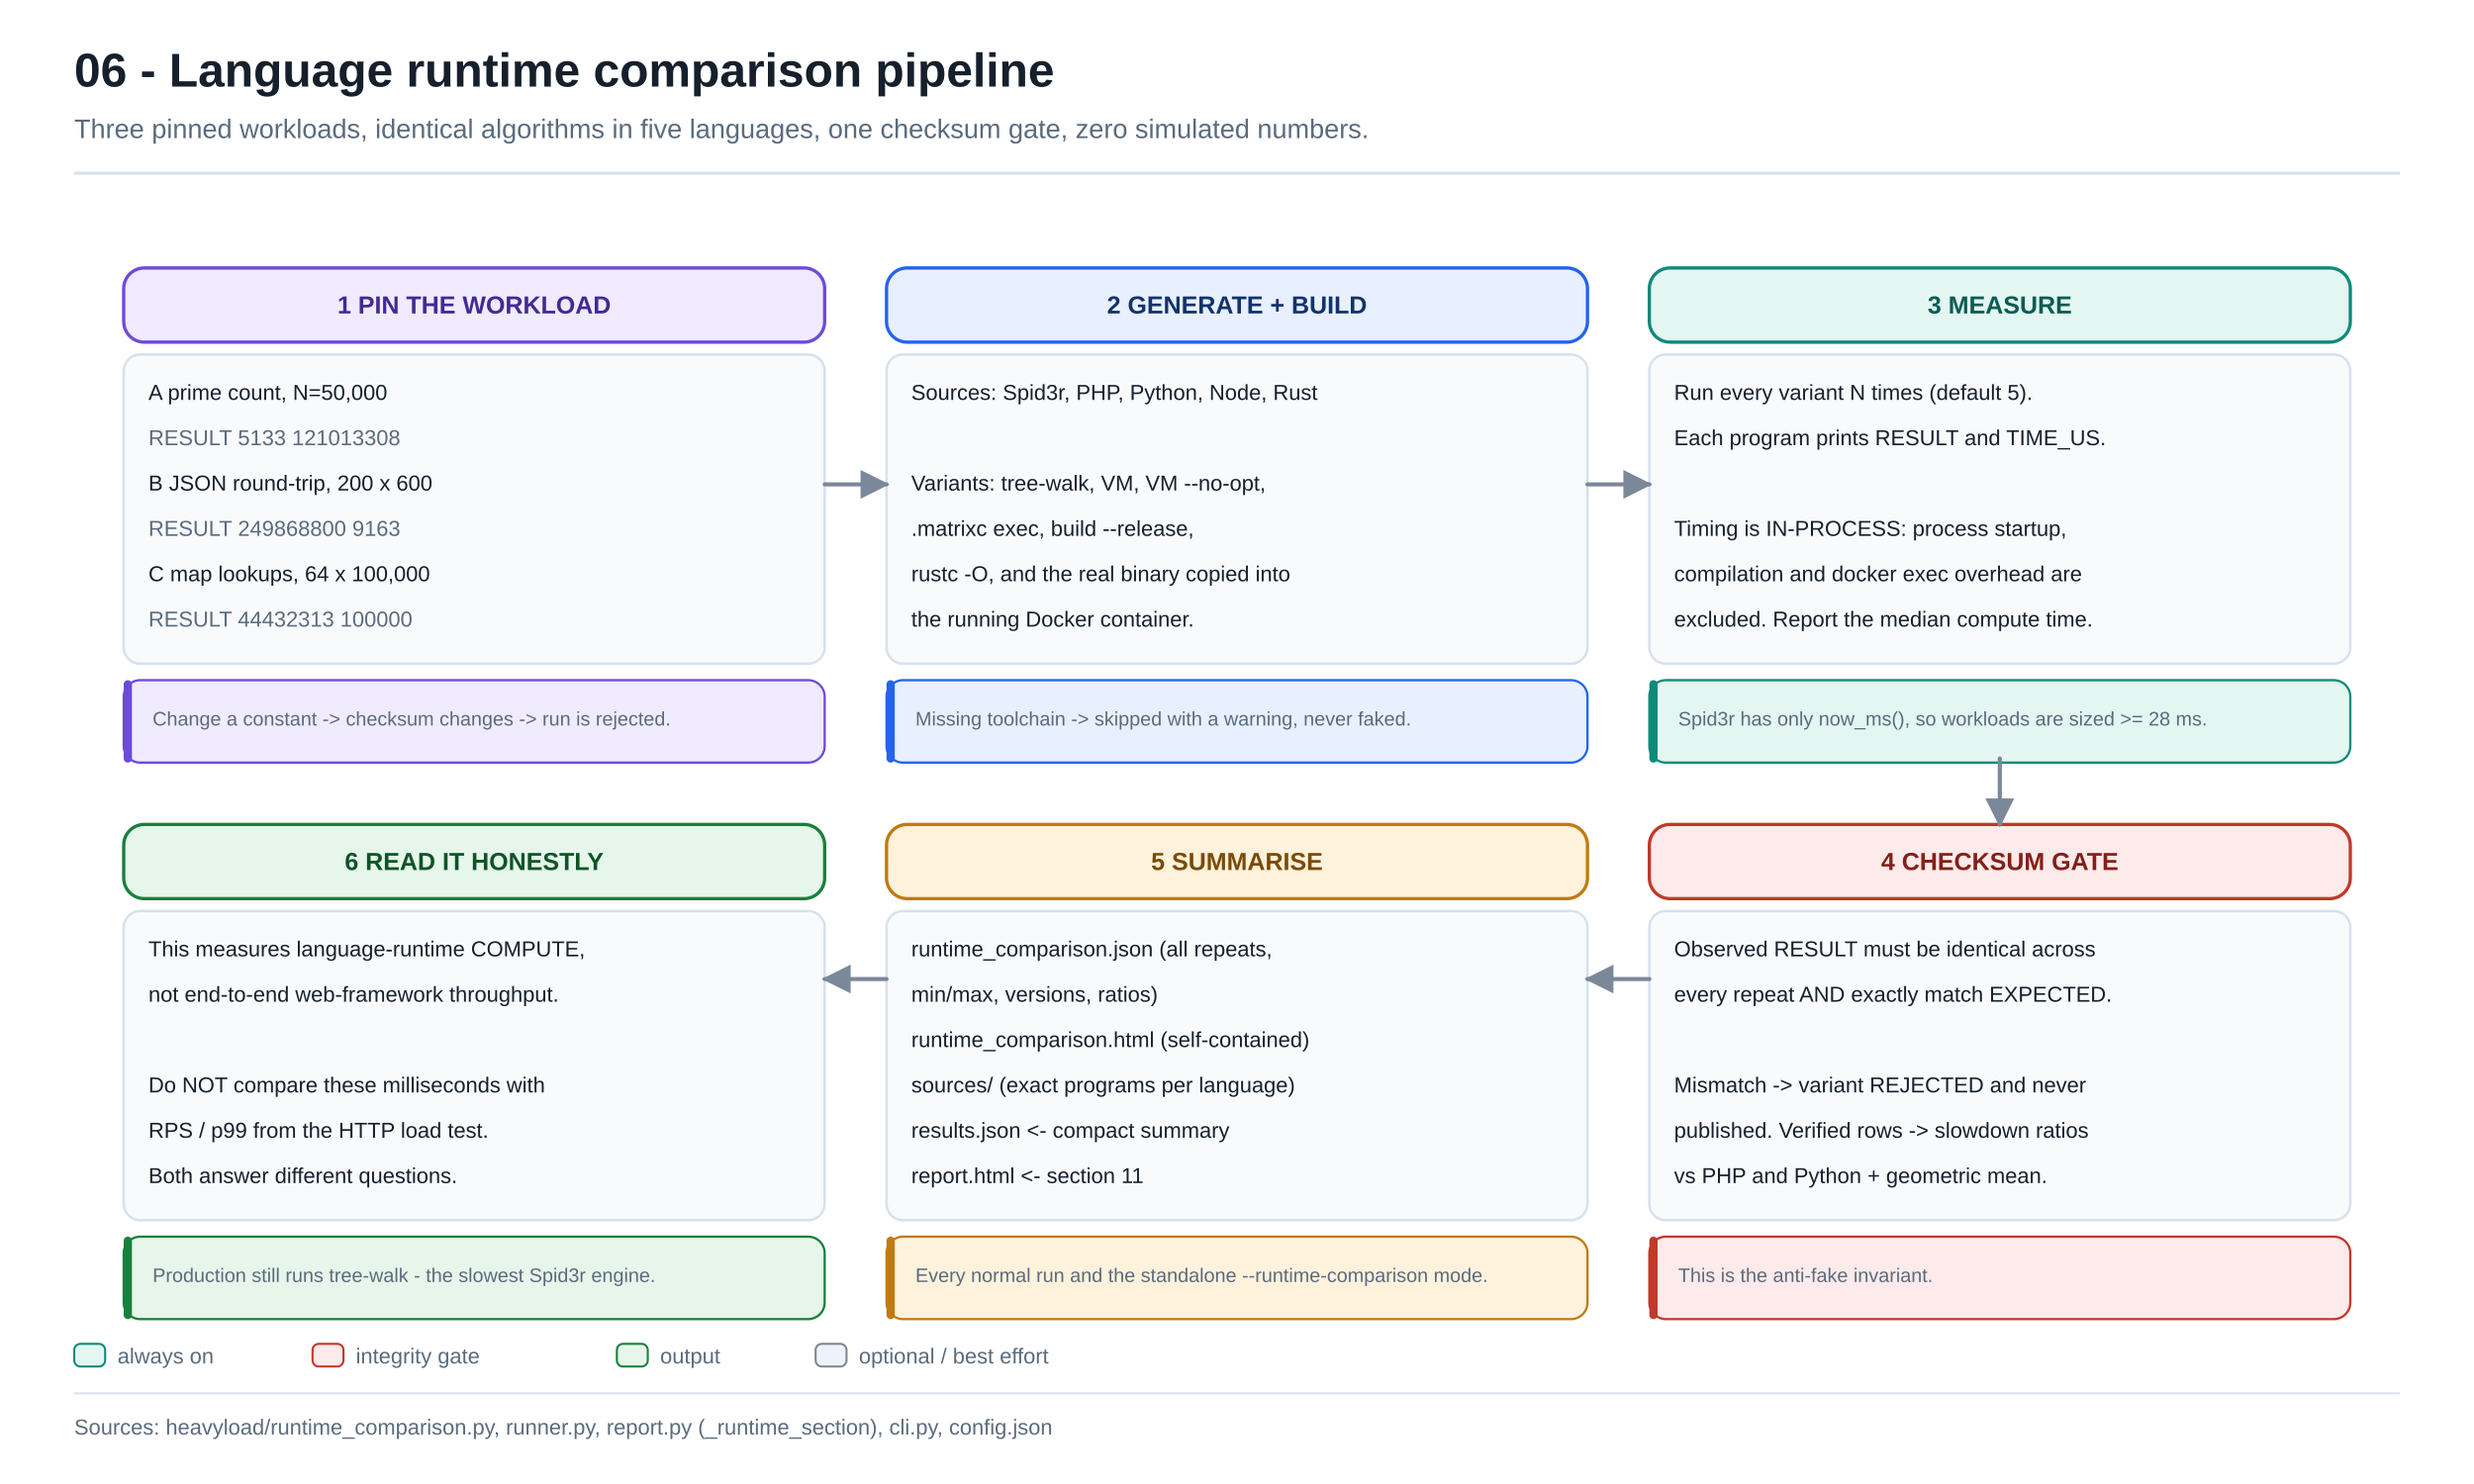
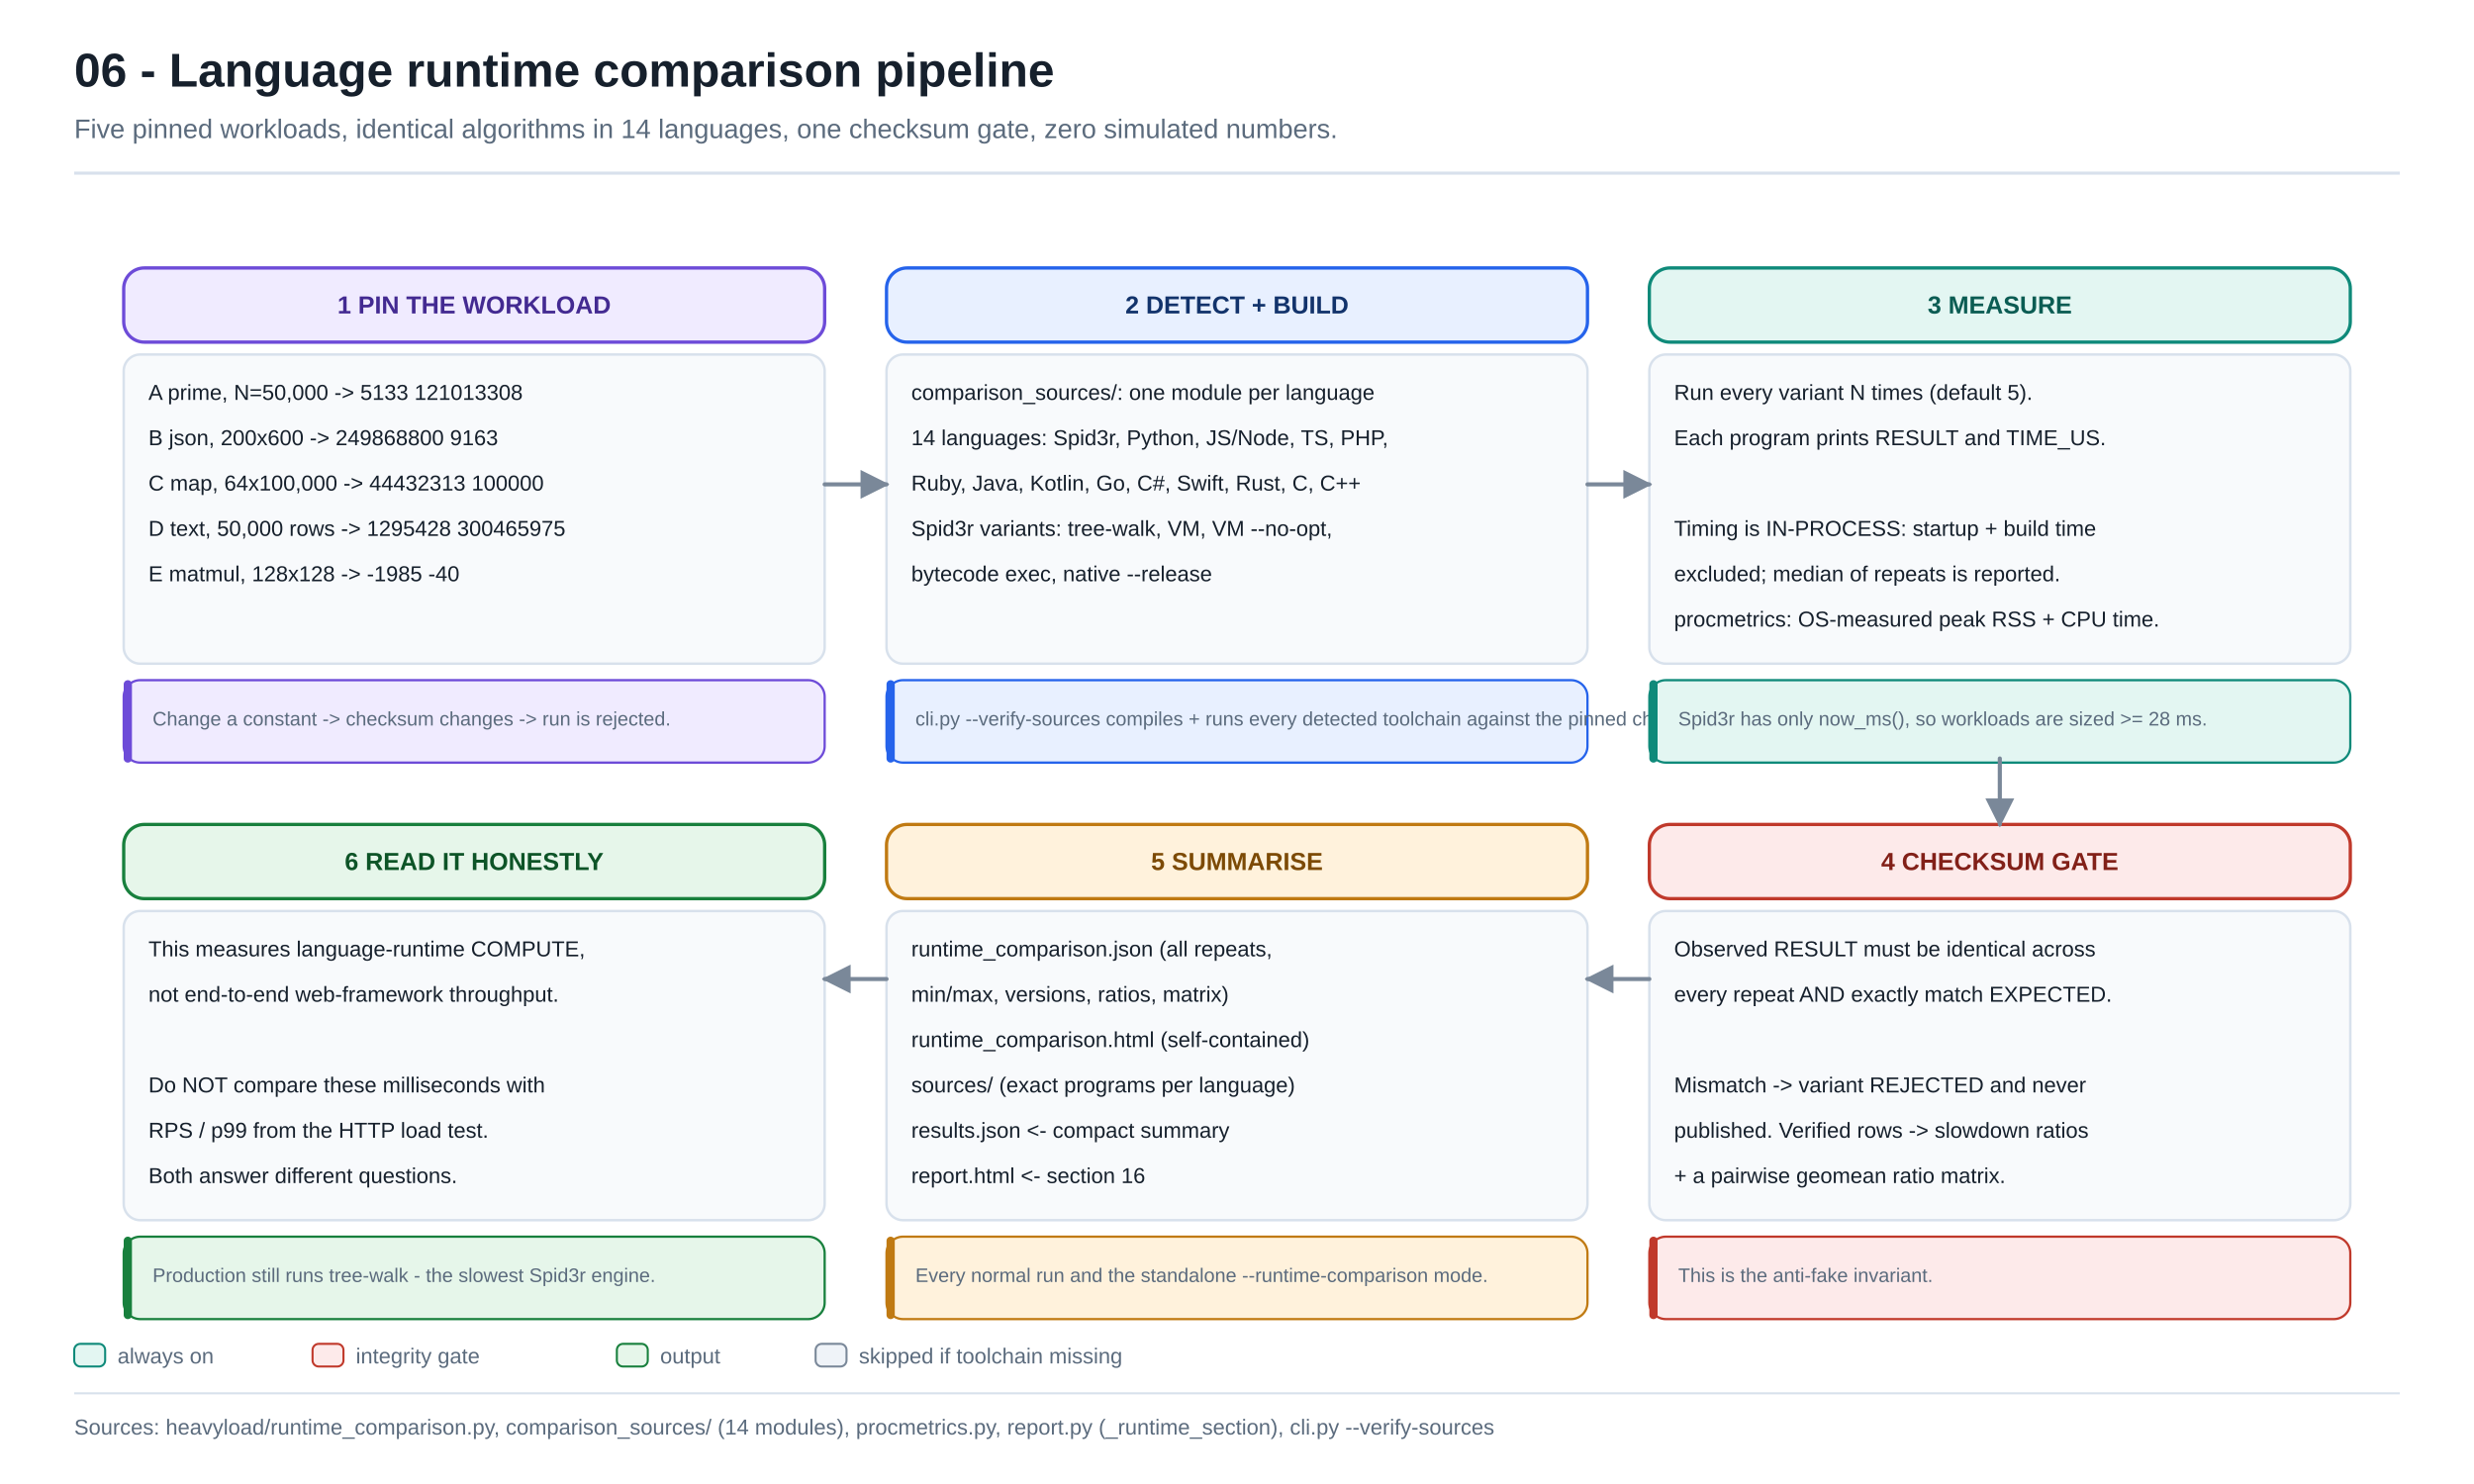
<svg xmlns="http://www.w3.org/2000/svg" width="1200" height="720" viewBox="0 0 1200 720" role="img" aria-labelledby="ttl dsc">
  <defs>
    <marker id="ar_blue" viewBox="0 0 10 10" refX="9" refY="5" markerWidth="7" markerHeight="7" orient="auto-start-reverse">
      <path d="M0,0 L10,5 L0,10 z" fill="#2563eb" />
    </marker>
    <marker id="ar_teal" viewBox="0 0 10 10" refX="9" refY="5" markerWidth="7" markerHeight="7" orient="auto-start-reverse">
      <path d="M0,0 L10,5 L0,10 z" fill="#0f8a7a" />
    </marker>
    <marker id="ar_violet" viewBox="0 0 10 10" refX="9" refY="5" markerWidth="7" markerHeight="7" orient="auto-start-reverse">
      <path d="M0,0 L10,5 L0,10 z" fill="#6d4bd8" />
    </marker>
    <marker id="ar_amber" viewBox="0 0 10 10" refX="9" refY="5" markerWidth="7" markerHeight="7" orient="auto-start-reverse">
      <path d="M0,0 L10,5 L0,10 z" fill="#c07a12" />
    </marker>
    <marker id="ar_green" viewBox="0 0 10 10" refX="9" refY="5" markerWidth="7" markerHeight="7" orient="auto-start-reverse">
      <path d="M0,0 L10,5 L0,10 z" fill="#18803d" />
    </marker>
    <marker id="ar_red" viewBox="0 0 10 10" refX="9" refY="5" markerWidth="7" markerHeight="7" orient="auto-start-reverse">
      <path d="M0,0 L10,5 L0,10 z" fill="#c0392b" />
    </marker>
    <marker id="ar_gray" viewBox="0 0 10 10" refX="9" refY="5" markerWidth="7" markerHeight="7" orient="auto-start-reverse">
      <path d="M0,0 L10,5 L0,10 z" fill="#7a8899" />
    </marker>
    <marker id="ar_ink" viewBox="0 0 10 10" refX="9" refY="5" markerWidth="7" markerHeight="7" orient="auto-start-reverse">
      <path d="M0,0 L10,5 L0,10 z" fill="#5b6b7d" />
    </marker>
  </defs>
  <rect width="1200" height="720" fill="#ffffff" />
  <text x="36" y="42" font-family="Segoe UI, Arial, Helvetica, sans-serif" font-size="23" font-weight="700" fill="#16202c">06 - Language runtime comparison pipeline</text>
-   <text x="36" y="67" font-family="Segoe UI, Arial, Helvetica, sans-serif" font-size="13" fill="#5b6b7d">Three pinned workloads, identical algorithms in five languages, one checksum gate, zero simulated numbers.</text>
+   <text x="36" y="67" font-family="Segoe UI, Arial, Helvetica, sans-serif" font-size="13" fill="#5b6b7d">Five pinned workloads, identical algorithms in 14 languages, one checksum gate, zero simulated numbers.</text>
  <line x1="36" y1="84" x2="1164" y2="84" stroke="#d8e1ec" stroke-width="1.5" />
  <rect x="60" y="130" width="340" height="36" rx="10" fill="#f0ebff" stroke="#6d4bd8" stroke-width="1.6" />
  <text x="230.0" y="152.1" font-family="Segoe UI, Arial, Helvetica, sans-serif" font-size="12" font-weight="700" fill="#432a91" text-anchor="middle">1  PIN THE WORKLOAD</text>
  <rect x="60" y="172" width="340" height="150" rx="8" fill="#f8fafc" stroke="#d8e1ec" stroke-width="1.2" />
-   <text x="72" y="194" font-family="Segoe UI, Arial, Helvetica, sans-serif" font-size="10.5" font-weight="400" fill="#16202c" text-anchor="start">A  prime count, N=50,000</text>
-   <text x="72" y="216" font-family="Segoe UI, Arial, Helvetica, sans-serif" font-size="10.5" font-weight="400" fill="#5b6b7d" text-anchor="start">     RESULT 5133 121013308</text>
-   <text x="72" y="238" font-family="Segoe UI, Arial, Helvetica, sans-serif" font-size="10.5" font-weight="400" fill="#16202c" text-anchor="start">B  JSON round-trip, 200 x 600</text>
-   <text x="72" y="260" font-family="Segoe UI, Arial, Helvetica, sans-serif" font-size="10.5" font-weight="400" fill="#5b6b7d" text-anchor="start">     RESULT 249868800 9163</text>
-   <text x="72" y="282" font-family="Segoe UI, Arial, Helvetica, sans-serif" font-size="10.5" font-weight="400" fill="#16202c" text-anchor="start">C  map lookups, 64 x 100,000</text>
-   <text x="72" y="304" font-family="Segoe UI, Arial, Helvetica, sans-serif" font-size="10.5" font-weight="400" fill="#5b6b7d" text-anchor="start">     RESULT 44432313 100000</text>
+   <text x="72" y="194" font-family="Segoe UI, Arial, Helvetica, sans-serif" font-size="10.5" font-weight="400" fill="#16202c" text-anchor="start">A  prime, N=50,000     -&gt;  5133 121013308</text>
+   <text x="72" y="216" font-family="Segoe UI, Arial, Helvetica, sans-serif" font-size="10.5" font-weight="400" fill="#16202c" text-anchor="start">B  json, 200x600      -&gt;  249868800 9163</text>
+   <text x="72" y="238" font-family="Segoe UI, Arial, Helvetica, sans-serif" font-size="10.5" font-weight="400" fill="#16202c" text-anchor="start">C  map, 64x100,000    -&gt;  44432313 100000</text>
+   <text x="72" y="260" font-family="Segoe UI, Arial, Helvetica, sans-serif" font-size="10.5" font-weight="400" fill="#16202c" text-anchor="start">D  text, 50,000 rows  -&gt;  1295428 300465975</text>
+   <text x="72" y="282" font-family="Segoe UI, Arial, Helvetica, sans-serif" font-size="10.5" font-weight="400" fill="#16202c" text-anchor="start">E  matmul, 128x128    -&gt;  -1985 -40</text>
+   <text x="72" y="304" font-family="Segoe UI, Arial, Helvetica, sans-serif" font-size="10.5" font-weight="400" fill="#16202c" text-anchor="start" />
  <rect x="60" y="330" width="340" height="40" rx="8" fill="#f0ebff" stroke="#6d4bd8" stroke-width="1.1" />
  <rect x="60" y="330" width="4" height="40" rx="2" fill="#6d4bd8" stroke="#6d4bd8" stroke-width="0" />
  <text x="74" y="352" font-family="Segoe UI, Arial, Helvetica, sans-serif" font-size="9.5" font-weight="400" fill="#5b6b7d" text-anchor="start">Change a constant -&gt; checksum changes -&gt; run is rejected.</text>
  <rect x="430" y="130" width="340" height="36" rx="10" fill="#e8f0ff" stroke="#2563eb" stroke-width="1.6" />
-   <text x="600.0" y="152.1" font-family="Segoe UI, Arial, Helvetica, sans-serif" font-size="12" font-weight="700" fill="#12336b" text-anchor="middle">2  GENERATE + BUILD</text>
+   <text x="600.0" y="152.1" font-family="Segoe UI, Arial, Helvetica, sans-serif" font-size="12" font-weight="700" fill="#12336b" text-anchor="middle">2  DETECT + BUILD</text>
  <rect x="430" y="172" width="340" height="150" rx="8" fill="#f8fafc" stroke="#d8e1ec" stroke-width="1.2" />
-   <text x="442" y="194" font-family="Segoe UI, Arial, Helvetica, sans-serif" font-size="10.5" font-weight="400" fill="#16202c" text-anchor="start">Sources: Spid3r, PHP, Python, Node, Rust</text>
-   <text x="442" y="216" font-family="Segoe UI, Arial, Helvetica, sans-serif" font-size="10.5" font-weight="400" fill="#16202c" text-anchor="start" />
-   <text x="442" y="238" font-family="Segoe UI, Arial, Helvetica, sans-serif" font-size="10.5" font-weight="400" fill="#16202c" text-anchor="start">Variants: tree-walk, VM, VM --no-opt,</text>
-   <text x="442" y="260" font-family="Segoe UI, Arial, Helvetica, sans-serif" font-size="10.5" font-weight="400" fill="#16202c" text-anchor="start">.matrixc exec, build --release,</text>
-   <text x="442" y="282" font-family="Segoe UI, Arial, Helvetica, sans-serif" font-size="10.5" font-weight="400" fill="#16202c" text-anchor="start">rustc -O, and the real binary copied into</text>
-   <text x="442" y="304" font-family="Segoe UI, Arial, Helvetica, sans-serif" font-size="10.5" font-weight="400" fill="#16202c" text-anchor="start">the running Docker container.</text>
+   <text x="442" y="194" font-family="Segoe UI, Arial, Helvetica, sans-serif" font-size="10.5" font-weight="400" fill="#16202c" text-anchor="start">comparison_sources/: one module per language</text>
+   <text x="442" y="216" font-family="Segoe UI, Arial, Helvetica, sans-serif" font-size="10.5" font-weight="400" fill="#16202c" text-anchor="start">14 languages: Spid3r, Python, JS/Node, TS, PHP,</text>
+   <text x="442" y="238" font-family="Segoe UI, Arial, Helvetica, sans-serif" font-size="10.5" font-weight="400" fill="#16202c" text-anchor="start">Ruby, Java, Kotlin, Go, C#, Swift, Rust, C, C++</text>
+   <text x="442" y="260" font-family="Segoe UI, Arial, Helvetica, sans-serif" font-size="10.5" font-weight="400" fill="#16202c" text-anchor="start">Spid3r variants: tree-walk, VM, VM --no-opt,</text>
+   <text x="442" y="282" font-family="Segoe UI, Arial, Helvetica, sans-serif" font-size="10.5" font-weight="400" fill="#16202c" text-anchor="start">bytecode exec, native --release</text>
+   <text x="442" y="304" font-family="Segoe UI, Arial, Helvetica, sans-serif" font-size="10.5" font-weight="400" fill="#16202c" text-anchor="start" />
  <rect x="430" y="330" width="340" height="40" rx="8" fill="#e8f0ff" stroke="#2563eb" stroke-width="1.1" />
  <rect x="430" y="330" width="4" height="40" rx="2" fill="#2563eb" stroke="#2563eb" stroke-width="0" />
-   <text x="444" y="352" font-family="Segoe UI, Arial, Helvetica, sans-serif" font-size="9.5" font-weight="400" fill="#5b6b7d" text-anchor="start">Missing toolchain -&gt; skipped with a warning, never faked.</text>
+   <text x="444" y="352" font-family="Segoe UI, Arial, Helvetica, sans-serif" font-size="9.5" font-weight="400" fill="#5b6b7d" text-anchor="start">cli.py --verify-sources compiles + runs every detected toolchain against the pinned checksums.</text>
  <rect x="800" y="130" width="340" height="36" rx="10" fill="#e3f6f2" stroke="#0f8a7a" stroke-width="1.6" />
  <text x="970.0" y="152.1" font-family="Segoe UI, Arial, Helvetica, sans-serif" font-size="12" font-weight="700" fill="#0b5c53" text-anchor="middle">3  MEASURE</text>
  <rect x="800" y="172" width="340" height="150" rx="8" fill="#f8fafc" stroke="#d8e1ec" stroke-width="1.2" />
  <text x="812" y="194" font-family="Segoe UI, Arial, Helvetica, sans-serif" font-size="10.5" font-weight="400" fill="#16202c" text-anchor="start">Run every variant N times (default 5).</text>
  <text x="812" y="216" font-family="Segoe UI, Arial, Helvetica, sans-serif" font-size="10.5" font-weight="400" fill="#16202c" text-anchor="start">Each program prints RESULT and TIME_US.</text>
  <text x="812" y="238" font-family="Segoe UI, Arial, Helvetica, sans-serif" font-size="10.5" font-weight="400" fill="#16202c" text-anchor="start" />
-   <text x="812" y="260" font-family="Segoe UI, Arial, Helvetica, sans-serif" font-size="10.5" font-weight="400" fill="#16202c" text-anchor="start">Timing is IN-PROCESS: process startup,</text>
-   <text x="812" y="282" font-family="Segoe UI, Arial, Helvetica, sans-serif" font-size="10.5" font-weight="400" fill="#16202c" text-anchor="start">compilation and docker exec overhead are</text>
-   <text x="812" y="304" font-family="Segoe UI, Arial, Helvetica, sans-serif" font-size="10.5" font-weight="400" fill="#16202c" text-anchor="start">excluded. Report the median compute time.</text>
+   <text x="812" y="260" font-family="Segoe UI, Arial, Helvetica, sans-serif" font-size="10.5" font-weight="400" fill="#16202c" text-anchor="start">Timing is IN-PROCESS: startup + build time</text>
+   <text x="812" y="282" font-family="Segoe UI, Arial, Helvetica, sans-serif" font-size="10.5" font-weight="400" fill="#16202c" text-anchor="start">excluded; median of repeats is reported.</text>
+   <text x="812" y="304" font-family="Segoe UI, Arial, Helvetica, sans-serif" font-size="10.5" font-weight="400" fill="#16202c" text-anchor="start">procmetrics: OS-measured peak RSS + CPU time.</text>
  <rect x="800" y="330" width="340" height="40" rx="8" fill="#e3f6f2" stroke="#0f8a7a" stroke-width="1.1" />
  <rect x="800" y="330" width="4" height="40" rx="2" fill="#0f8a7a" stroke="#0f8a7a" stroke-width="0" />
  <text x="814" y="352" font-family="Segoe UI, Arial, Helvetica, sans-serif" font-size="9.5" font-weight="400" fill="#5b6b7d" text-anchor="start">Spid3r has only now_ms(), so workloads are sized &gt;= 28 ms.</text>
  <rect x="800" y="400" width="340" height="36" rx="10" fill="#fdeaea" stroke="#c0392b" stroke-width="1.6" />
  <text x="970.0" y="422.1" font-family="Segoe UI, Arial, Helvetica, sans-serif" font-size="12" font-weight="700" fill="#822018" text-anchor="middle">4  CHECKSUM GATE</text>
  <rect x="800" y="442" width="340" height="150" rx="8" fill="#f8fafc" stroke="#d8e1ec" stroke-width="1.2" />
  <text x="812" y="464" font-family="Segoe UI, Arial, Helvetica, sans-serif" font-size="10.5" font-weight="400" fill="#16202c" text-anchor="start">Observed RESULT must be identical across</text>
  <text x="812" y="486" font-family="Segoe UI, Arial, Helvetica, sans-serif" font-size="10.5" font-weight="400" fill="#16202c" text-anchor="start">every repeat AND exactly match EXPECTED.</text>
  <text x="812" y="508" font-family="Segoe UI, Arial, Helvetica, sans-serif" font-size="10.5" font-weight="400" fill="#16202c" text-anchor="start" />
  <text x="812" y="530" font-family="Segoe UI, Arial, Helvetica, sans-serif" font-size="10.5" font-weight="400" fill="#16202c" text-anchor="start">Mismatch -&gt; variant REJECTED and never</text>
  <text x="812" y="552" font-family="Segoe UI, Arial, Helvetica, sans-serif" font-size="10.5" font-weight="400" fill="#16202c" text-anchor="start">published. Verified rows -&gt; slowdown ratios</text>
-   <text x="812" y="574" font-family="Segoe UI, Arial, Helvetica, sans-serif" font-size="10.5" font-weight="400" fill="#16202c" text-anchor="start">vs PHP and Python + geometric mean.</text>
+   <text x="812" y="574" font-family="Segoe UI, Arial, Helvetica, sans-serif" font-size="10.5" font-weight="400" fill="#16202c" text-anchor="start">+ a pairwise geomean ratio matrix.</text>
  <rect x="800" y="600" width="340" height="40" rx="8" fill="#fdeaea" stroke="#c0392b" stroke-width="1.1" />
  <rect x="800" y="600" width="4" height="40" rx="2" fill="#c0392b" stroke="#c0392b" stroke-width="0" />
  <text x="814" y="622" font-family="Segoe UI, Arial, Helvetica, sans-serif" font-size="9.5" font-weight="400" fill="#5b6b7d" text-anchor="start">This is the anti-fake invariant.</text>
  <rect x="430" y="400" width="340" height="36" rx="10" fill="#fff2dc" stroke="#c07a12" stroke-width="1.6" />
  <text x="600.0" y="422.1" font-family="Segoe UI, Arial, Helvetica, sans-serif" font-size="12" font-weight="700" fill="#7c4a05" text-anchor="middle">5  SUMMARISE</text>
  <rect x="430" y="442" width="340" height="150" rx="8" fill="#f8fafc" stroke="#d8e1ec" stroke-width="1.2" />
  <text x="442" y="464" font-family="Segoe UI, Arial, Helvetica, sans-serif" font-size="10.5" font-weight="400" fill="#16202c" text-anchor="start">runtime_comparison.json  (all repeats,</text>
-   <text x="442" y="486" font-family="Segoe UI, Arial, Helvetica, sans-serif" font-size="10.5" font-weight="400" fill="#16202c" text-anchor="start">  min/max, versions, ratios)</text>
+   <text x="442" y="486" font-family="Segoe UI, Arial, Helvetica, sans-serif" font-size="10.5" font-weight="400" fill="#16202c" text-anchor="start">  min/max, versions, ratios, matrix)</text>
  <text x="442" y="508" font-family="Segoe UI, Arial, Helvetica, sans-serif" font-size="10.5" font-weight="400" fill="#16202c" text-anchor="start">runtime_comparison.html (self-contained)</text>
  <text x="442" y="530" font-family="Segoe UI, Arial, Helvetica, sans-serif" font-size="10.5" font-weight="400" fill="#16202c" text-anchor="start">sources/ (exact programs per language)</text>
  <text x="442" y="552" font-family="Segoe UI, Arial, Helvetica, sans-serif" font-size="10.5" font-weight="400" fill="#16202c" text-anchor="start">results.json &lt;- compact summary</text>
-   <text x="442" y="574" font-family="Segoe UI, Arial, Helvetica, sans-serif" font-size="10.5" font-weight="400" fill="#16202c" text-anchor="start">report.html &lt;- section 11</text>
+   <text x="442" y="574" font-family="Segoe UI, Arial, Helvetica, sans-serif" font-size="10.5" font-weight="400" fill="#16202c" text-anchor="start">report.html &lt;- section 16</text>
  <rect x="430" y="600" width="340" height="40" rx="8" fill="#fff2dc" stroke="#c07a12" stroke-width="1.1" />
  <rect x="430" y="600" width="4" height="40" rx="2" fill="#c07a12" stroke="#c07a12" stroke-width="0" />
  <text x="444" y="622" font-family="Segoe UI, Arial, Helvetica, sans-serif" font-size="9.5" font-weight="400" fill="#5b6b7d" text-anchor="start">Every normal run and the standalone --runtime-comparison mode.</text>
  <rect x="60" y="400" width="340" height="36" rx="10" fill="#e6f6ea" stroke="#18803d" stroke-width="1.6" />
  <text x="230.0" y="422.1" font-family="Segoe UI, Arial, Helvetica, sans-serif" font-size="12" font-weight="700" fill="#0d5427" text-anchor="middle">6  READ IT HONESTLY</text>
  <rect x="60" y="442" width="340" height="150" rx="8" fill="#f8fafc" stroke="#d8e1ec" stroke-width="1.2" />
  <text x="72" y="464" font-family="Segoe UI, Arial, Helvetica, sans-serif" font-size="10.5" font-weight="400" fill="#16202c" text-anchor="start">This measures language-runtime COMPUTE,</text>
  <text x="72" y="486" font-family="Segoe UI, Arial, Helvetica, sans-serif" font-size="10.5" font-weight="400" fill="#16202c" text-anchor="start">not end-to-end web-framework throughput.</text>
  <text x="72" y="508" font-family="Segoe UI, Arial, Helvetica, sans-serif" font-size="10.5" font-weight="400" fill="#16202c" text-anchor="start" />
  <text x="72" y="530" font-family="Segoe UI, Arial, Helvetica, sans-serif" font-size="10.5" font-weight="400" fill="#16202c" text-anchor="start">Do NOT compare these milliseconds with</text>
  <text x="72" y="552" font-family="Segoe UI, Arial, Helvetica, sans-serif" font-size="10.5" font-weight="400" fill="#16202c" text-anchor="start">RPS / p99 from the HTTP load test.</text>
  <text x="72" y="574" font-family="Segoe UI, Arial, Helvetica, sans-serif" font-size="10.5" font-weight="400" fill="#16202c" text-anchor="start">Both answer different questions.</text>
  <rect x="60" y="600" width="340" height="40" rx="8" fill="#e6f6ea" stroke="#18803d" stroke-width="1.1" />
  <rect x="60" y="600" width="4" height="40" rx="2" fill="#18803d" stroke="#18803d" stroke-width="0" />
  <text x="74" y="622" font-family="Segoe UI, Arial, Helvetica, sans-serif" font-size="9.5" font-weight="400" fill="#5b6b7d" text-anchor="start">Production still runs tree-walk - the slowest Spid3r engine.</text>
  <polyline points="400.0,235.0 430.0,235.0" fill="none" stroke="#7a8899" stroke-width="2" stroke-linejoin="round" stroke-linecap="round" marker-end="url(#ar_gray)" />
  <polyline points="770.0,235.0 800.0,235.0" fill="none" stroke="#7a8899" stroke-width="2" stroke-linejoin="round" stroke-linecap="round" marker-end="url(#ar_gray)" />
  <polyline points="970.0,368.0 970.0,400.0" fill="none" stroke="#7a8899" stroke-width="2" stroke-linejoin="round" stroke-linecap="round" marker-end="url(#ar_gray)" />
  <polyline points="800.0,475.0 770.0,475.0" fill="none" stroke="#7a8899" stroke-width="2" stroke-linejoin="round" stroke-linecap="round" marker-end="url(#ar_gray)" />
  <polyline points="430.0,475.0 400.0,475.0" fill="none" stroke="#7a8899" stroke-width="2" stroke-linejoin="round" stroke-linecap="round" marker-end="url(#ar_gray)" />
  <rect x="36" y="652" width="15" height="11" rx="3" fill="#e3f6f2" stroke="#0f8a7a" stroke-width="1" />
  <text x="57" y="661.5" font-family="Segoe UI, Arial, Helvetica, sans-serif" font-size="10.5" font-weight="400" fill="#5b6b7d" text-anchor="start">always on</text>
  <rect x="151.6" y="652" width="15" height="11" rx="3" fill="#fdeaea" stroke="#c0392b" stroke-width="1" />
  <text x="172.6" y="661.5" font-family="Segoe UI, Arial, Helvetica, sans-serif" font-size="10.5" font-weight="400" fill="#5b6b7d" text-anchor="start">integrity gate</text>
  <rect x="299.2" y="652" width="15" height="11" rx="3" fill="#e6f6ea" stroke="#18803d" stroke-width="1" />
  <text x="320.2" y="661.5" font-family="Segoe UI, Arial, Helvetica, sans-serif" font-size="10.5" font-weight="400" fill="#5b6b7d" text-anchor="start">output</text>
  <rect x="395.6" y="652" width="15" height="11" rx="3" fill="#eff3f8" stroke="#7a8899" stroke-width="1" />
-   <text x="416.6" y="661.5" font-family="Segoe UI, Arial, Helvetica, sans-serif" font-size="10.5" font-weight="400" fill="#5b6b7d" text-anchor="start">optional / best effort</text>
+   <text x="416.6" y="661.5" font-family="Segoe UI, Arial, Helvetica, sans-serif" font-size="10.5" font-weight="400" fill="#5b6b7d" text-anchor="start">skipped if toolchain missing</text>
  <line x1="36" y1="676" x2="1164" y2="676" stroke="#d8e1ec" stroke-width="1" />
-   <text x="36" y="696" font-family="Segoe UI, Arial, Helvetica, sans-serif" font-size="10.5" font-weight="400" fill="#5b6b7d" text-anchor="start">Sources: heavyload/runtime_comparison.py, runner.py, report.py (_runtime_section), cli.py, config.json</text>
+   <text x="36" y="696" font-family="Segoe UI, Arial, Helvetica, sans-serif" font-size="10.5" font-weight="400" fill="#5b6b7d" text-anchor="start">Sources: heavyload/runtime_comparison.py, comparison_sources/ (14 modules), procmetrics.py, report.py (_runtime_section), cli.py --verify-sources</text>
</svg>
